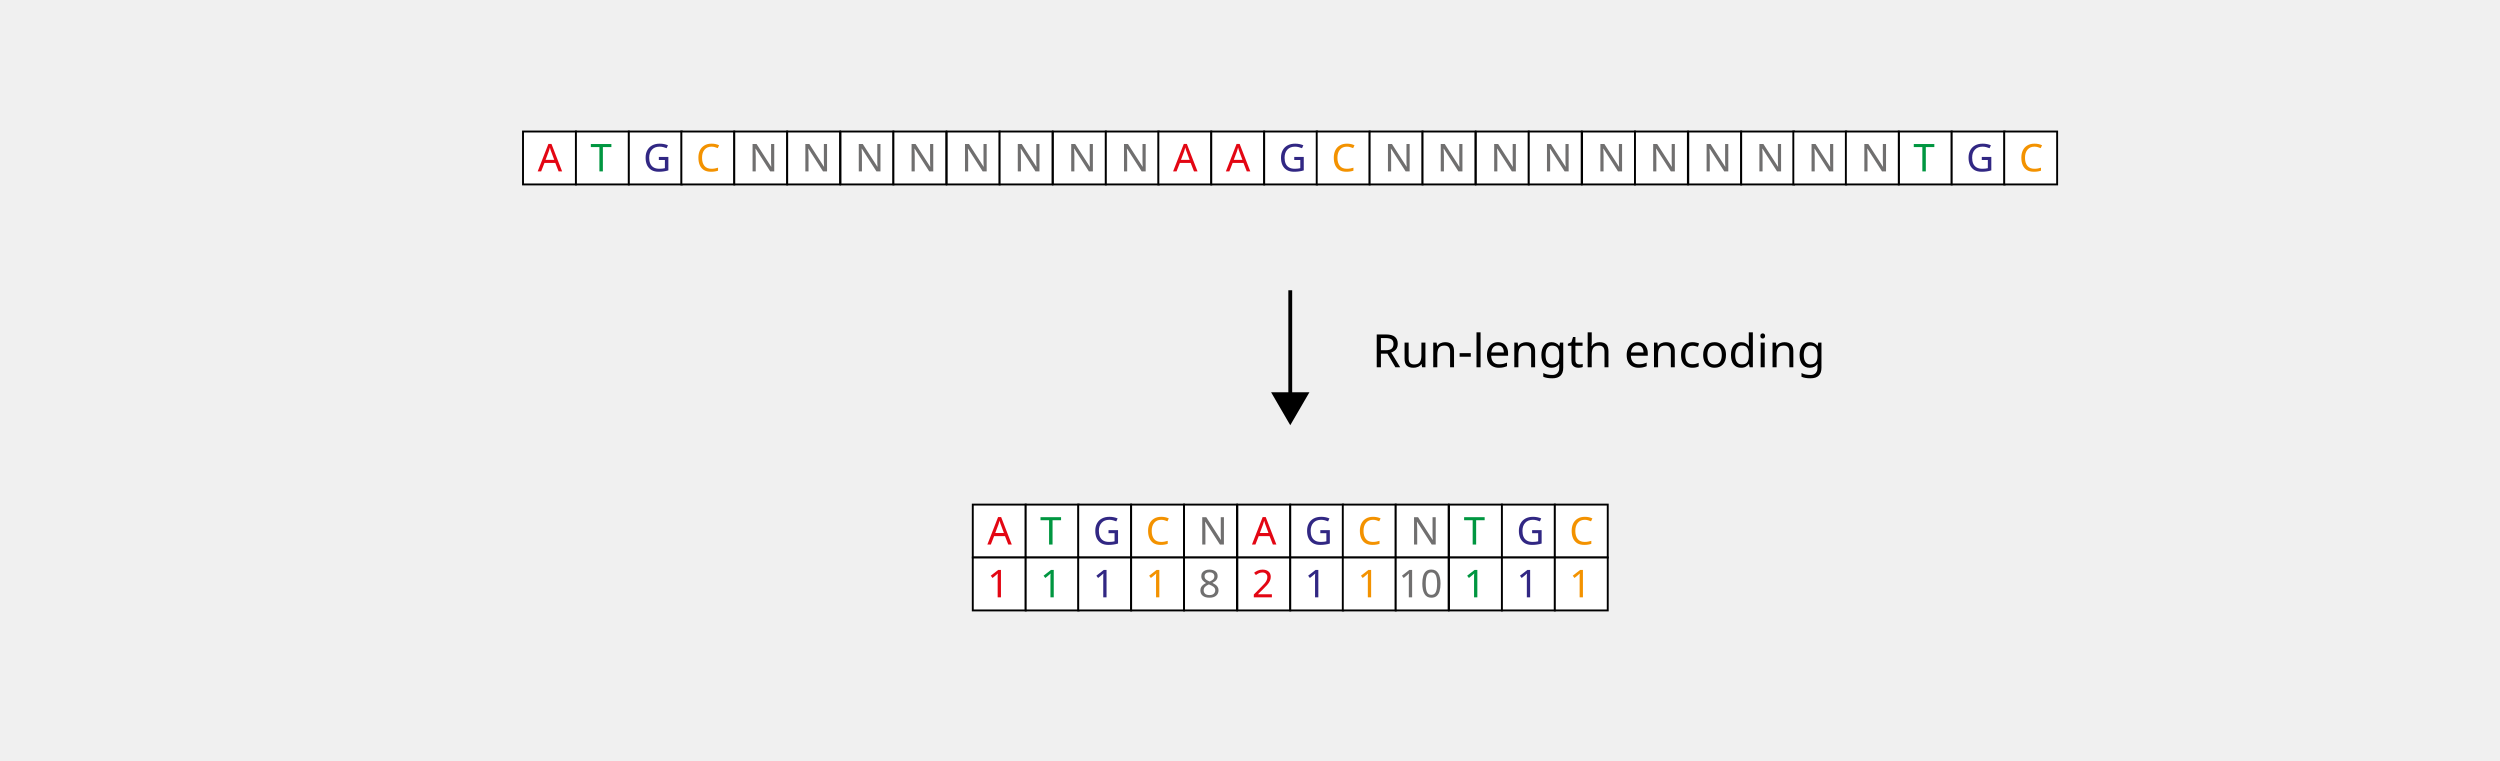
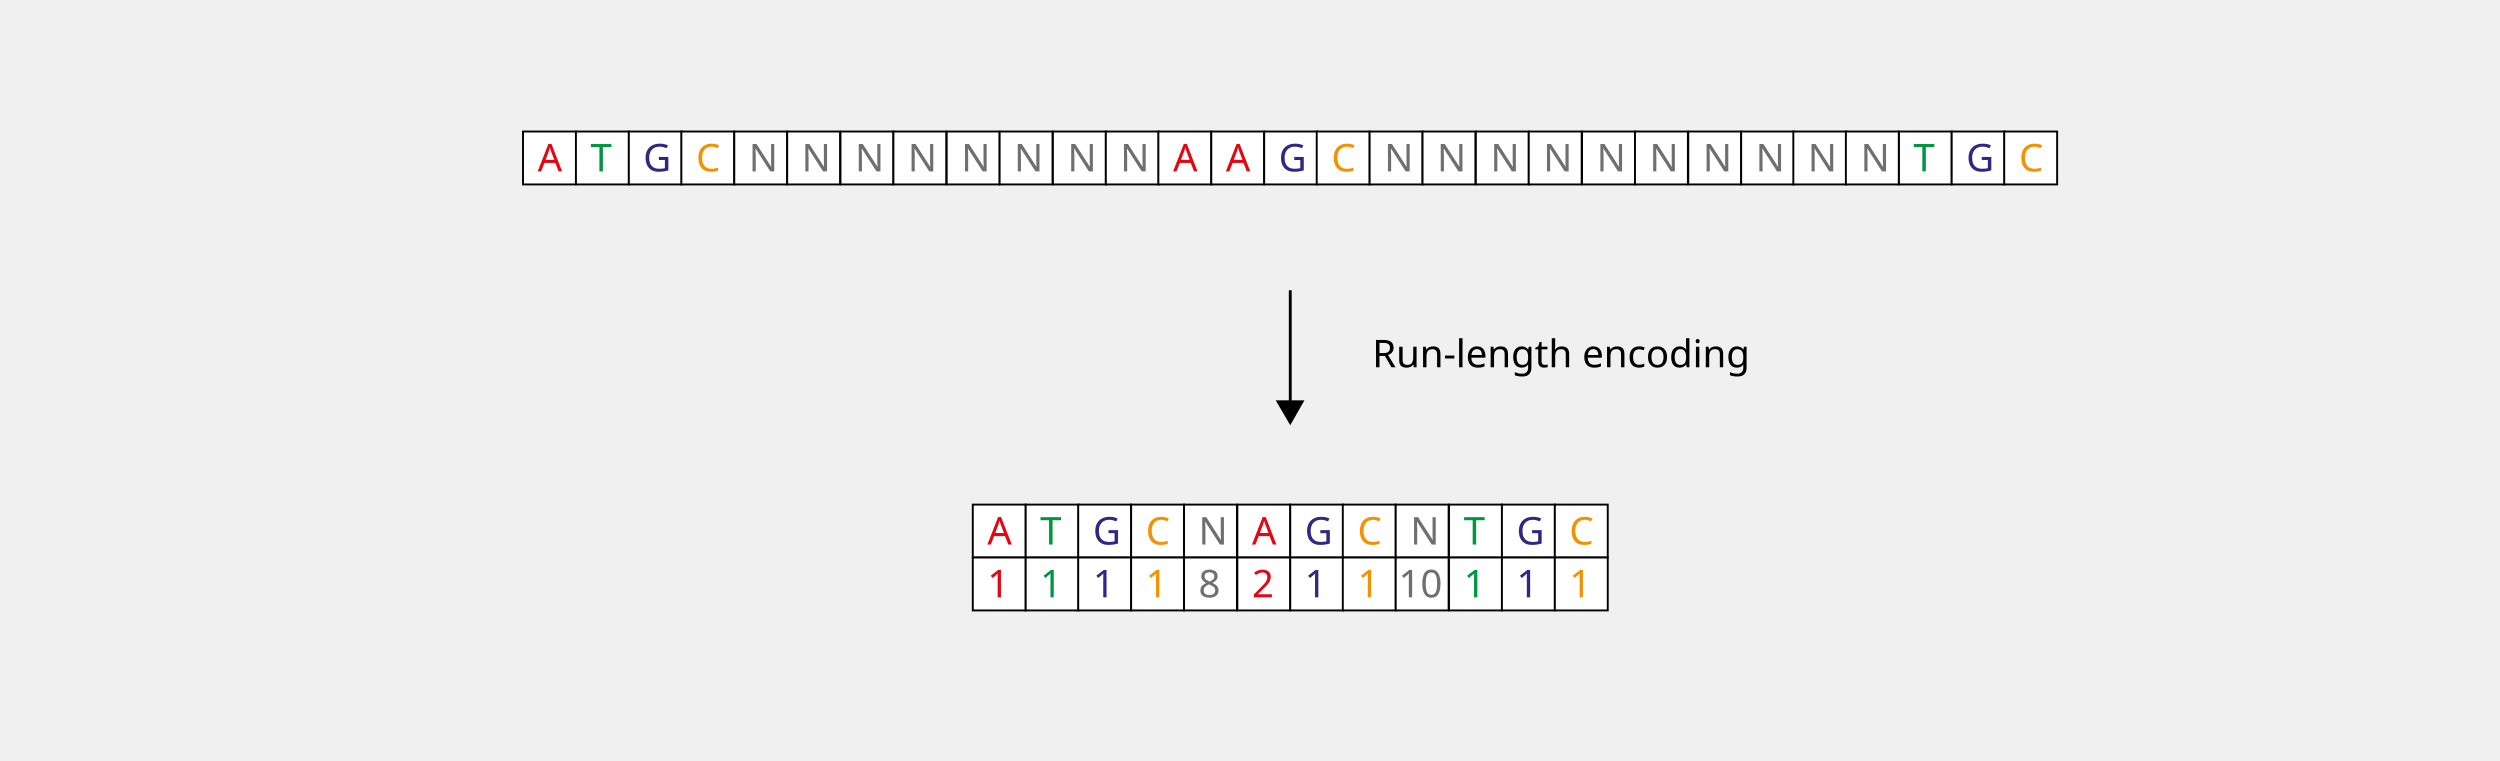
<svg xmlns="http://www.w3.org/2000/svg" version="1.1" id="Layer_1" x="0px" y="0px" viewBox="0 0 652 198.4" style="enable-background:new 0 0 652 198.4;" xml:space="preserve">
  <style type="text/css">
	.st0{font-family:'ArialMT';}
- 	.st1{font-size:12px;}
- 	.st2{fill:none;stroke:#000000;stroke-miterlimit:10;}
+ 	.st1{font-size:10px;}
+ 	.st2{fill:none;stroke:#000000;stroke-width:0.75;stroke-miterlimit:10;}
	.st3{fill:#FFFFFF;stroke:#000000;stroke-width:0.5;stroke-miterlimit:10;}
	.st4{fill:#E30613;}
	.st5{font-family:'FiraCode-Regular';}
- 	.st6{font-size:10px;}
- 	.st7{fill:#009640;}
- 	.st8{fill:#312783;}
- 	.st9{fill:#F39200;}
- 	.st10{fill:#706F6F;}
+ 	.st6{fill:#009640;}
+ 	.st7{fill:#312783;}
+ 	.st8{fill:#F39200;}
+ 	.st9{fill:#706F6F;}
</style>
  <text transform="matrix(1 0 0 1 357.894 95.7888)" class="st0 st1">Run-length encoding</text>
  <g>
    <g>
-       <line class="st2" x1="336.5" y1="75.7" x2="336.5" y2="103.7" />
+       <line class="st2" x1="336.5" y1="75.7" x2="336.5" y2="105.5" />
      <g>
-         <polygon points="331.5,102.3 336.5,110.9 341.5,102.3    " />
+         <polygon points="332.7,104.4 336.5,110.9 340.2,104.4    " />
      </g>
    </g>
  </g>
  <g>
    <rect x="136.4" y="34.3" class="st3" width="13.8" height="13.8" />
-     <text transform="matrix(1 0 0 1 140.2273 44.702)" class="st4 st5 st6">A</text>
+     <text transform="matrix(1 0 0 1 140.2273 44.702)" class="st4 st5 st1">A</text>
    <rect x="150.2" y="34.3" class="st3" width="13.8" height="13.8" />
-     <text transform="matrix(1 0 0 1 153.9954 44.702)" class="st7 st5 st6">T</text>
+     <text transform="matrix(1 0 0 1 153.9954 44.702)" class="st6 st5 st1">T</text>
    <rect x="164" y="34.3" class="st3" width="13.8" height="13.8" />
-     <text transform="matrix(1 0 0 1 167.7636 44.702)" class="st8 st5 st6">G</text>
+     <text transform="matrix(1 0 0 1 167.7636 44.702)" class="st7 st5 st1">G</text>
    <rect x="177.7" y="34.3" class="st3" width="13.8" height="13.8" />
-     <text transform="matrix(1 0 0 1 181.5317 44.702)" class="st9 st5 st6">C</text>
+     <text transform="matrix(1 0 0 1 181.5317 44.702)" class="st8 st5 st1">C</text>
    <rect x="191.5" y="34.3" class="st3" width="13.8" height="13.8" />
-     <text transform="matrix(1 0 0 1 195.2998 44.702)" class="st10 st5 st6">N</text>
+     <text transform="matrix(1 0 0 1 195.2998 44.702)" class="st9 st5 st1">N</text>
    <rect x="205.3" y="34.3" class="st3" width="13.8" height="13.8" />
-     <text transform="matrix(1 0 0 1 209.0679 44.702)" class="st10 st5 st6">N</text>
+     <text transform="matrix(1 0 0 1 209.0679 44.702)" class="st9 st5 st1">N</text>
    <rect x="219.2" y="34.3" class="st3" width="13.8" height="13.8" />
-     <text transform="matrix(1 0 0 1 223.0004 44.702)" class="st10 st5 st6">N</text>
+     <text transform="matrix(1 0 0 1 223.0004 44.702)" class="st9 st5 st1">N</text>
    <rect x="233" y="34.3" class="st3" width="13.8" height="13.8" />
-     <text transform="matrix(1 0 0 1 236.7685 44.702)" class="st10 st5 st6">N</text>
+     <text transform="matrix(1 0 0 1 236.7685 44.702)" class="st9 st5 st1">N</text>
    <rect x="246.9" y="34.3" class="st3" width="13.8" height="13.8" />
-     <text transform="matrix(1 0 0 1 250.7011 44.702)" class="st10 st5 st6">N</text>
+     <text transform="matrix(1 0 0 1 250.7011 44.702)" class="st9 st5 st1">N</text>
    <rect x="260.7" y="34.3" class="st3" width="13.8" height="13.8" />
-     <text transform="matrix(1 0 0 1 264.4692 44.702)" class="st10 st5 st6">N</text>
+     <text transform="matrix(1 0 0 1 264.4692 44.702)" class="st9 st5 st1">N</text>
    <rect x="274.6" y="34.3" class="st3" width="13.8" height="13.8" />
-     <text transform="matrix(1 0 0 1 278.4017 44.702)" class="st10 st5 st6">N</text>
+     <text transform="matrix(1 0 0 1 278.4017 44.702)" class="st9 st5 st1">N</text>
    <rect x="288.4" y="34.3" class="st3" width="13.8" height="13.8" />
-     <text transform="matrix(1 0 0 1 292.1698 44.702)" class="st10 st5 st6">N</text>
+     <text transform="matrix(1 0 0 1 292.1698 44.702)" class="st9 st5 st1">N</text>
    <rect x="302.1" y="34.3" class="st3" width="13.8" height="13.8" />
-     <text transform="matrix(1 0 0 1 305.9379 44.702)" class="st4 st5 st6">A</text>
+     <text transform="matrix(1 0 0 1 305.9379 44.702)" class="st4 st5 st1">A</text>
    <rect x="315.9" y="34.3" class="st3" width="13.8" height="13.8" />
-     <text transform="matrix(1 0 0 1 319.7061 44.702)" class="st4 st5 st6">A</text>
+     <text transform="matrix(1 0 0 1 319.7061 44.702)" class="st4 st5 st1">A</text>
    <rect x="329.7" y="34.3" class="st3" width="13.8" height="13.8" />
-     <text transform="matrix(1 0 0 1 333.4742 44.702)" class="st8 st5 st6">G</text>
+     <text transform="matrix(1 0 0 1 333.4742 44.702)" class="st7 st5 st1">G</text>
    <rect x="343.4" y="34.3" class="st3" width="13.8" height="13.8" />
-     <text transform="matrix(1 0 0 1 347.2423 44.702)" class="st9 st5 st6">C</text>
+     <text transform="matrix(1 0 0 1 347.2423 44.702)" class="st8 st5 st1">C</text>
    <rect x="357.2" y="34.3" class="st3" width="13.8" height="13.8" />
-     <text transform="matrix(1 0 0 1 361.0104 44.702)" class="st10 st5 st6">N</text>
+     <text transform="matrix(1 0 0 1 361.0104 44.702)" class="st9 st5 st1">N</text>
    <rect x="371" y="34.3" class="st3" width="13.8" height="13.8" />
-     <text transform="matrix(1 0 0 1 374.7785 44.702)" class="st10 st5 st6">N</text>
+     <text transform="matrix(1 0 0 1 374.7785 44.702)" class="st9 st5 st1">N</text>
    <rect x="384.9" y="34.3" class="st3" width="13.8" height="13.8" />
-     <text transform="matrix(1 0 0 1 388.711 44.702)" class="st10 st5 st6">N</text>
+     <text transform="matrix(1 0 0 1 388.711 44.702)" class="st9 st5 st1">N</text>
    <rect x="398.7" y="34.3" class="st3" width="13.8" height="13.8" />
-     <text transform="matrix(1 0 0 1 402.4792 44.702)" class="st10 st5 st6">N</text>
+     <text transform="matrix(1 0 0 1 402.4792 44.702)" class="st9 st5 st1">N</text>
    <rect x="412.6" y="34.3" class="st3" width="13.8" height="13.8" />
-     <text transform="matrix(1 0 0 1 416.4117 44.702)" class="st10 st5 st6">N</text>
+     <text transform="matrix(1 0 0 1 416.4117 44.702)" class="st9 st5 st1">N</text>
    <rect x="426.4" y="34.3" class="st3" width="13.8" height="13.8" />
-     <text transform="matrix(1 0 0 1 430.1798 44.702)" class="st10 st5 st6">N</text>
+     <text transform="matrix(1 0 0 1 430.1798 44.702)" class="st9 st5 st1">N</text>
    <rect x="440.3" y="34.3" class="st3" width="13.8" height="13.8" />
-     <text transform="matrix(1 0 0 1 444.1124 44.702)" class="st10 st5 st6">N</text>
+     <text transform="matrix(1 0 0 1 444.1124 44.702)" class="st9 st5 st1">N</text>
    <rect x="454.1" y="34.3" class="st3" width="13.8" height="13.8" />
-     <text transform="matrix(1 0 0 1 457.8805 44.702)" class="st10 st5 st6">N</text>
+     <text transform="matrix(1 0 0 1 457.8805 44.702)" class="st9 st5 st1">N</text>
    <rect x="495.2" y="34.3" class="st3" width="13.8" height="13.8" />
-     <text transform="matrix(1 0 0 1 499.02 44.702)" class="st7 st5 st6">T</text>
+     <text transform="matrix(1 0 0 1 499.02 44.702)" class="st6 st5 st1">T</text>
    <rect x="509" y="34.3" class="st3" width="13.8" height="13.8" />
-     <text transform="matrix(1 0 0 1 512.7881 44.702)" class="st8 st5 st6">G</text>
+     <text transform="matrix(1 0 0 1 512.7881 44.702)" class="st7 st5 st1">G</text>
    <rect x="522.7" y="34.3" class="st3" width="13.8" height="13.8" />
-     <text transform="matrix(1 0 0 1 526.5562 44.702)" class="st9 st5 st6">C</text>
+     <text transform="matrix(1 0 0 1 526.5562 44.702)" class="st8 st5 st1">C</text>
    <rect x="467.7" y="34.3" class="st3" width="13.8" height="13.8" />
-     <text transform="matrix(1 0 0 1 471.4838 44.702)" class="st10 st5 st6">N</text>
+     <text transform="matrix(1 0 0 1 471.4838 44.702)" class="st9 st5 st1">N</text>
    <rect x="481.4" y="34.3" class="st3" width="13.8" height="13.8" />
-     <text transform="matrix(1 0 0 1 485.2519 44.702)" class="st10 st5 st6">N</text>
+     <text transform="matrix(1 0 0 1 485.2519 44.702)" class="st9 st5 st1">N</text>
  </g>
  <g>
    <rect x="253.7" y="131.6" class="st3" width="13.8" height="13.8" />
-     <text transform="matrix(1 0 0 1 257.5027 142.0193)" class="st4 st5 st6">A</text>
+     <text transform="matrix(1 0 0 1 257.5027 142.0193)" class="st4 st5 st1">A</text>
    <rect x="267.5" y="131.6" class="st3" width="13.8" height="13.8" />
-     <text transform="matrix(1 0 0 1 271.2708 142.0193)" class="st7 st5 st6">T</text>
+     <text transform="matrix(1 0 0 1 271.2708 142.0193)" class="st6 st5 st1">T</text>
    <rect x="281.2" y="131.6" class="st3" width="13.8" height="13.8" />
-     <text transform="matrix(1 0 0 1 285.0389 142.0193)" class="st8 st5 st6">G</text>
+     <text transform="matrix(1 0 0 1 285.0389 142.0193)" class="st7 st5 st1">G</text>
    <rect x="295" y="131.6" class="st3" width="13.8" height="13.8" />
-     <text transform="matrix(1 0 0 1 298.8071 142.0193)" class="st9 st5 st6">C</text>
+     <text transform="matrix(1 0 0 1 298.8071 142.0193)" class="st8 st5 st1">C</text>
    <rect x="308.8" y="131.6" class="st3" width="13.8" height="13.8" />
-     <text transform="matrix(1 0 0 1 312.5752 142.0193)" class="st10 st5 st6">N</text>
+     <text transform="matrix(1 0 0 1 312.5752 142.0193)" class="st9 st5 st1">N</text>
    <rect x="322.7" y="131.6" class="st3" width="13.8" height="13.8" />
-     <text transform="matrix(1 0 0 1 326.5077 142.0193)" class="st4 st5 st6">A</text>
+     <text transform="matrix(1 0 0 1 326.5077 142.0193)" class="st4 st5 st1">A</text>
    <rect x="336.5" y="131.6" class="st3" width="13.8" height="13.8" />
-     <text transform="matrix(1 0 0 1 340.2754 142.0193)" class="st8 st5 st6">G</text>
+     <text transform="matrix(1 0 0 1 340.2754 142.0193)" class="st7 st5 st1">G</text>
    <rect x="350.2" y="131.6" class="st3" width="13.8" height="13.8" />
-     <text transform="matrix(1 0 0 1 354.0435 142.0193)" class="st9 st5 st6">C</text>
+     <text transform="matrix(1 0 0 1 354.0435 142.0193)" class="st8 st5 st1">C</text>
    <rect x="364" y="131.6" class="st3" width="13.8" height="13.8" />
-     <text transform="matrix(1 0 0 1 367.8116 142.0193)" class="st10 st5 st6">N</text>
+     <text transform="matrix(1 0 0 1 367.8116 142.0193)" class="st9 st5 st1">N</text>
    <rect x="253.7" y="145.4" class="st3" width="13.8" height="13.8" />
-     <text transform="matrix(1 0 0 1 257.5027 155.7875)" class="st4 st5 st6">1</text>
+     <text transform="matrix(1 0 0 1 257.5027 155.7875)" class="st4 st5 st1">1</text>
    <rect x="267.5" y="145.4" class="st3" width="13.8" height="13.8" />
-     <text transform="matrix(1 0 0 1 271.2708 155.7875)" class="st7 st5 st6">1</text>
+     <text transform="matrix(1 0 0 1 271.2708 155.7875)" class="st6 st5 st1">1</text>
    <rect x="281.2" y="145.4" class="st3" width="13.8" height="13.8" />
-     <text transform="matrix(1 0 0 1 285.0389 155.7875)" class="st8 st5 st6">1</text>
+     <text transform="matrix(1 0 0 1 285.0389 155.7875)" class="st7 st5 st1">1</text>
    <rect x="295" y="145.4" class="st3" width="13.8" height="13.8" />
-     <text transform="matrix(1 0 0 1 298.807 155.7875)" class="st9 st5 st6">1</text>
+     <text transform="matrix(1 0 0 1 298.807 155.7875)" class="st8 st5 st1">1</text>
    <rect x="308.8" y="145.4" class="st3" width="13.8" height="13.8" />
-     <text transform="matrix(1 0 0 1 312.5752 155.7875)" class="st10 st5 st6">8</text>
+     <text transform="matrix(1 0 0 1 312.5752 155.7875)" class="st9 st5 st1">8</text>
    <rect x="322.7" y="145.4" class="st3" width="13.8" height="13.8" />
-     <text transform="matrix(1 0 0 1 326.5077 155.7875)" class="st4 st5 st6">2</text>
+     <text transform="matrix(1 0 0 1 326.5077 155.7875)" class="st4 st5 st1">2</text>
    <rect x="336.5" y="145.4" class="st3" width="13.8" height="13.8" />
-     <text transform="matrix(1 0 0 1 340.2754 155.7875)" class="st8 st5 st6">1</text>
+     <text transform="matrix(1 0 0 1 340.2754 155.7875)" class="st7 st5 st1">1</text>
    <rect x="350.2" y="145.4" class="st3" width="13.8" height="13.8" />
-     <text transform="matrix(1 0 0 1 354.0435 155.7875)" class="st9 st5 st6">1</text>
+     <text transform="matrix(1 0 0 1 354.0435 155.7875)" class="st8 st5 st1">1</text>
    <rect x="364" y="145.4" class="st3" width="13.8" height="13.8" />
-     <text transform="matrix(1 0 0 1 364.7345 155.7875)" class="st10 st5 st6">10</text>
+     <text transform="matrix(1 0 0 1 364.7345 155.7875)" class="st9 st5 st1">10</text>
    <rect x="377.9" y="131.6" class="st3" width="13.8" height="13.8" />
-     <text transform="matrix(1 0 0 1 381.7446 142.0193)" class="st7 st5 st6">T</text>
+     <text transform="matrix(1 0 0 1 381.7446 142.0193)" class="st6 st5 st1">T</text>
    <rect x="391.7" y="131.6" class="st3" width="13.8" height="13.8" />
-     <text transform="matrix(1 0 0 1 395.5127 142.0193)" class="st8 st5 st6">G</text>
+     <text transform="matrix(1 0 0 1 395.5127 142.0193)" class="st7 st5 st1">G</text>
    <rect x="405.5" y="131.6" class="st3" width="13.8" height="13.8" />
-     <text transform="matrix(1 0 0 1 409.2808 142.0193)" class="st9 st5 st6">C</text>
+     <text transform="matrix(1 0 0 1 409.2808 142.0193)" class="st8 st5 st1">C</text>
    <rect x="377.9" y="145.4" class="st3" width="13.8" height="13.8" />
-     <text transform="matrix(1 0 0 1 381.7446 155.7875)" class="st7 st5 st6">1</text>
+     <text transform="matrix(1 0 0 1 381.7446 155.7875)" class="st6 st5 st1">1</text>
    <rect x="391.7" y="145.4" class="st3" width="13.8" height="13.8" />
-     <text transform="matrix(1 0 0 1 395.5127 155.7875)" class="st8 st5 st6">1</text>
+     <text transform="matrix(1 0 0 1 395.5127 155.7875)" class="st7 st5 st1">1</text>
    <rect x="405.5" y="145.4" class="st3" width="13.8" height="13.8" />
-     <text transform="matrix(1 0 0 1 409.2808 155.7875)" class="st9 st5 st6">1</text>
+     <text transform="matrix(1 0 0 1 409.2808 155.7875)" class="st8 st5 st1">1</text>
  </g>
</svg>
